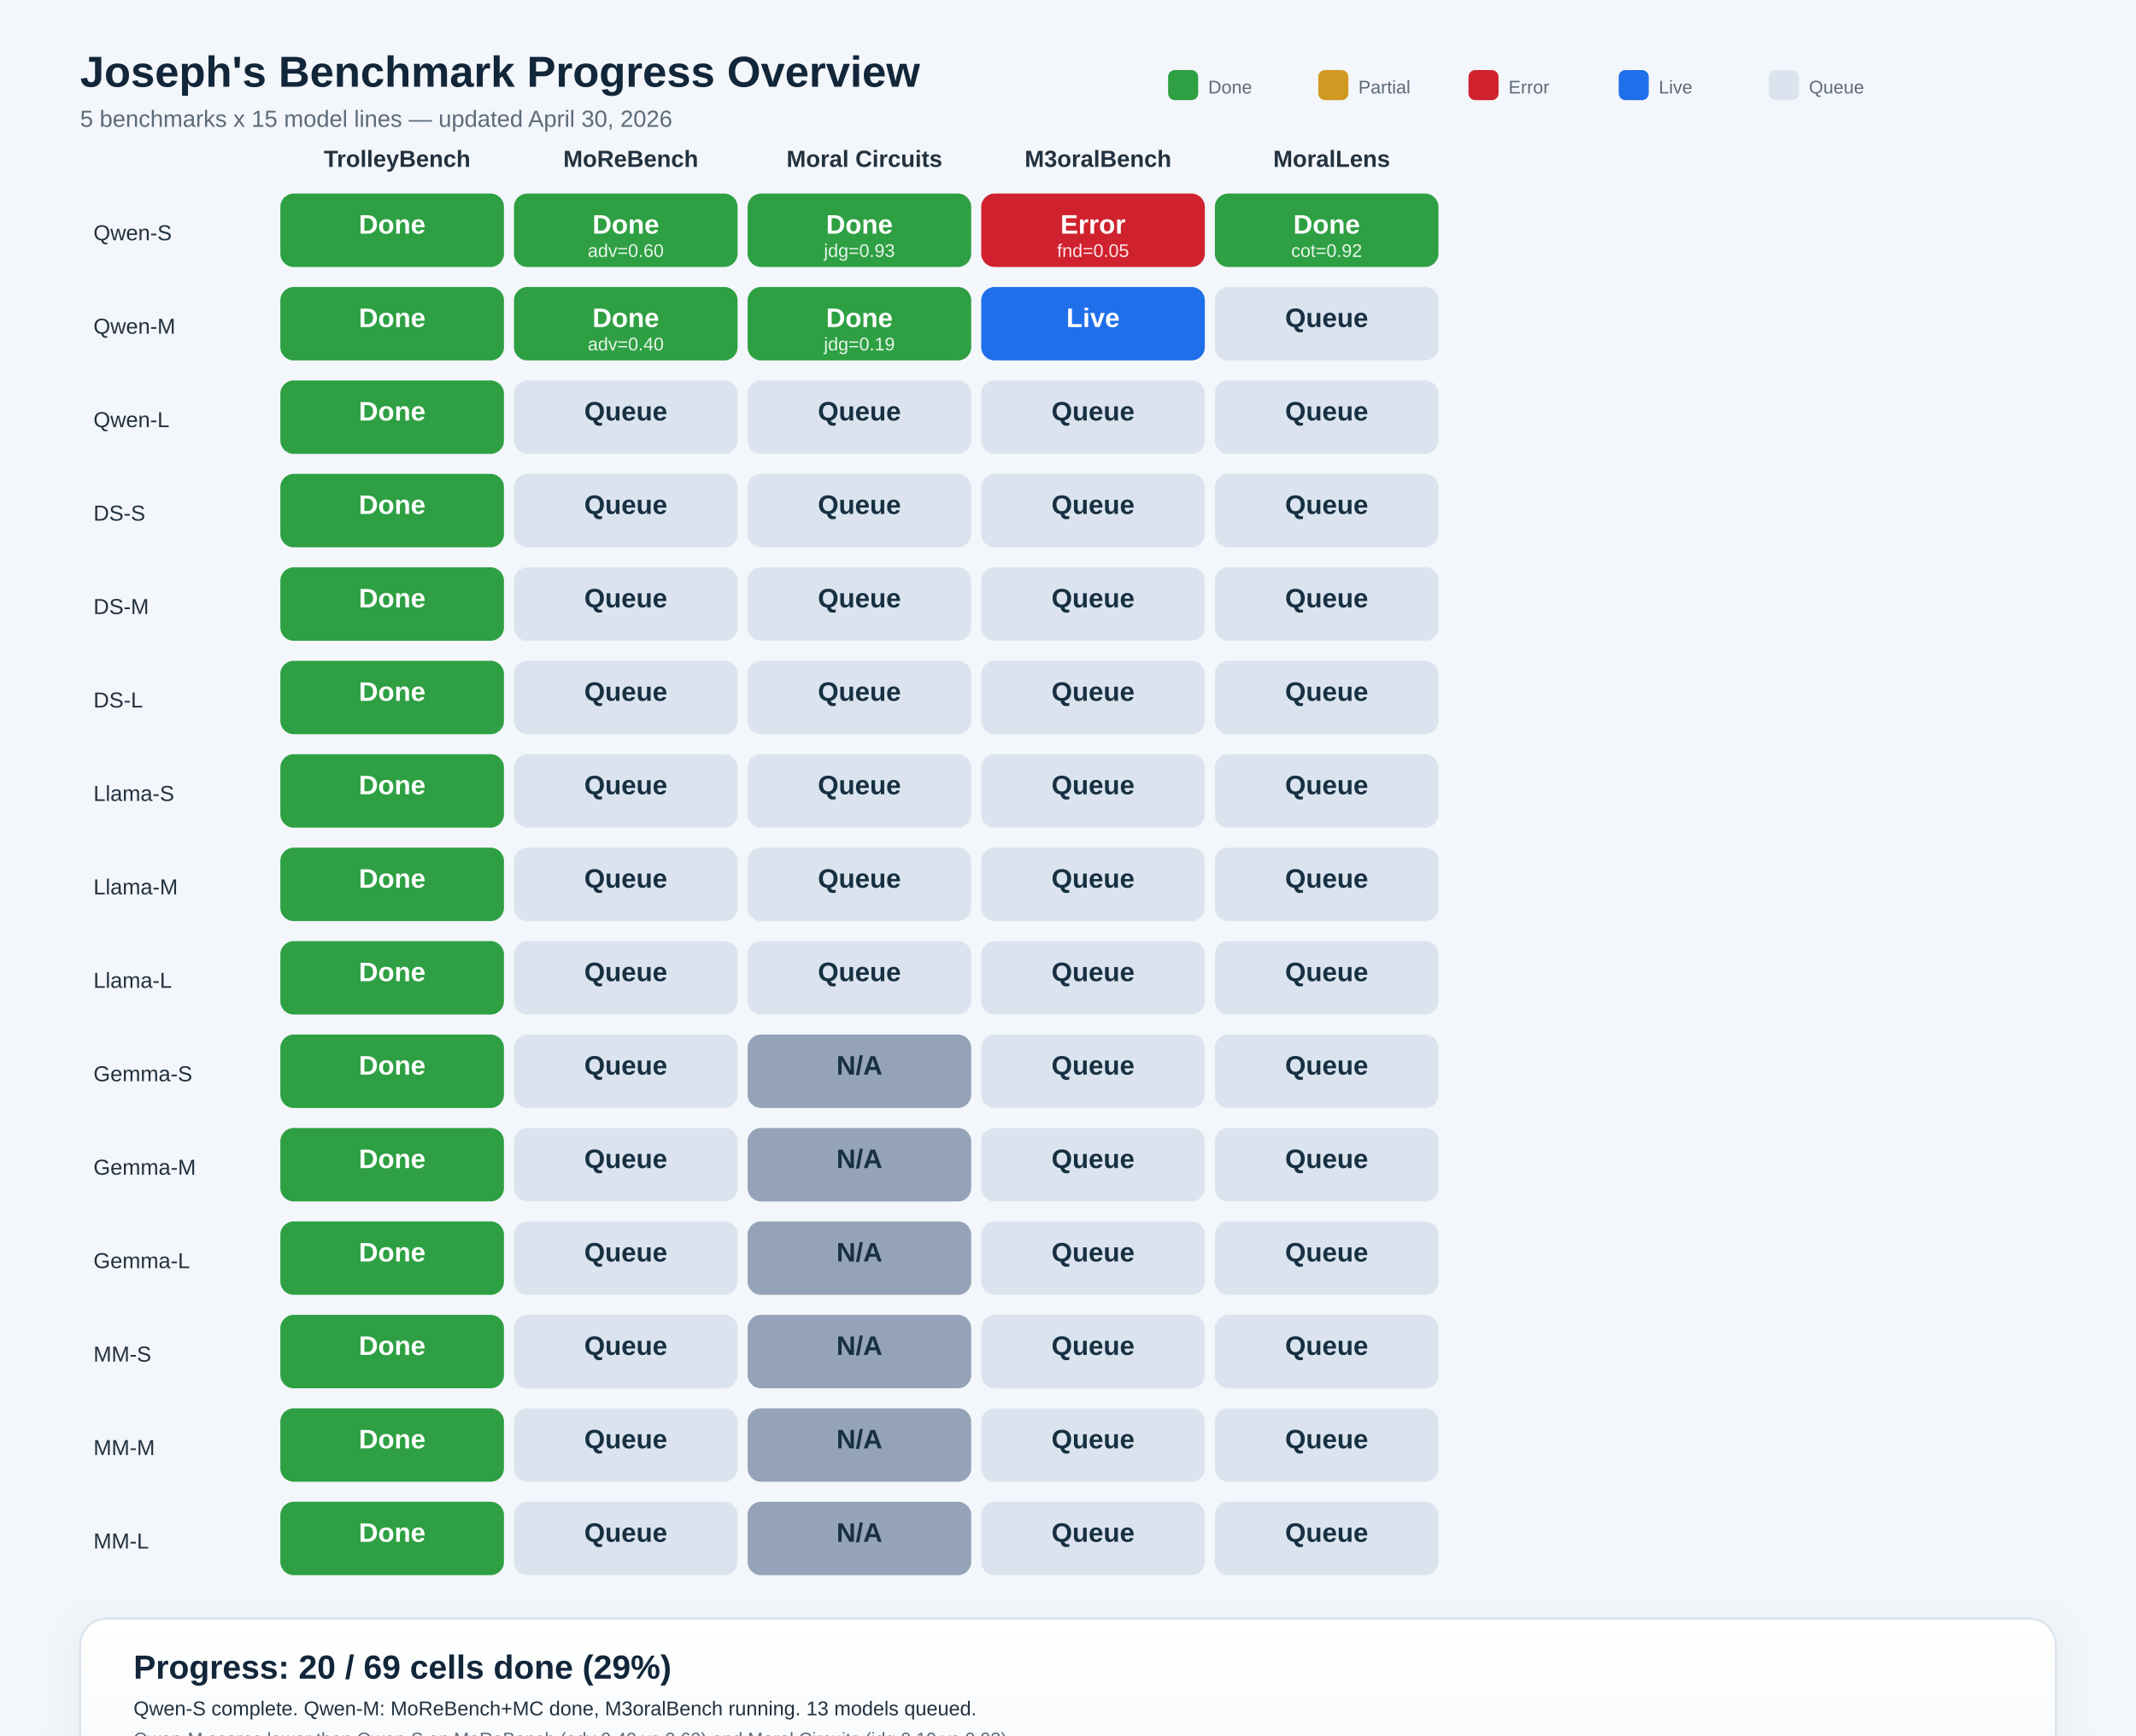
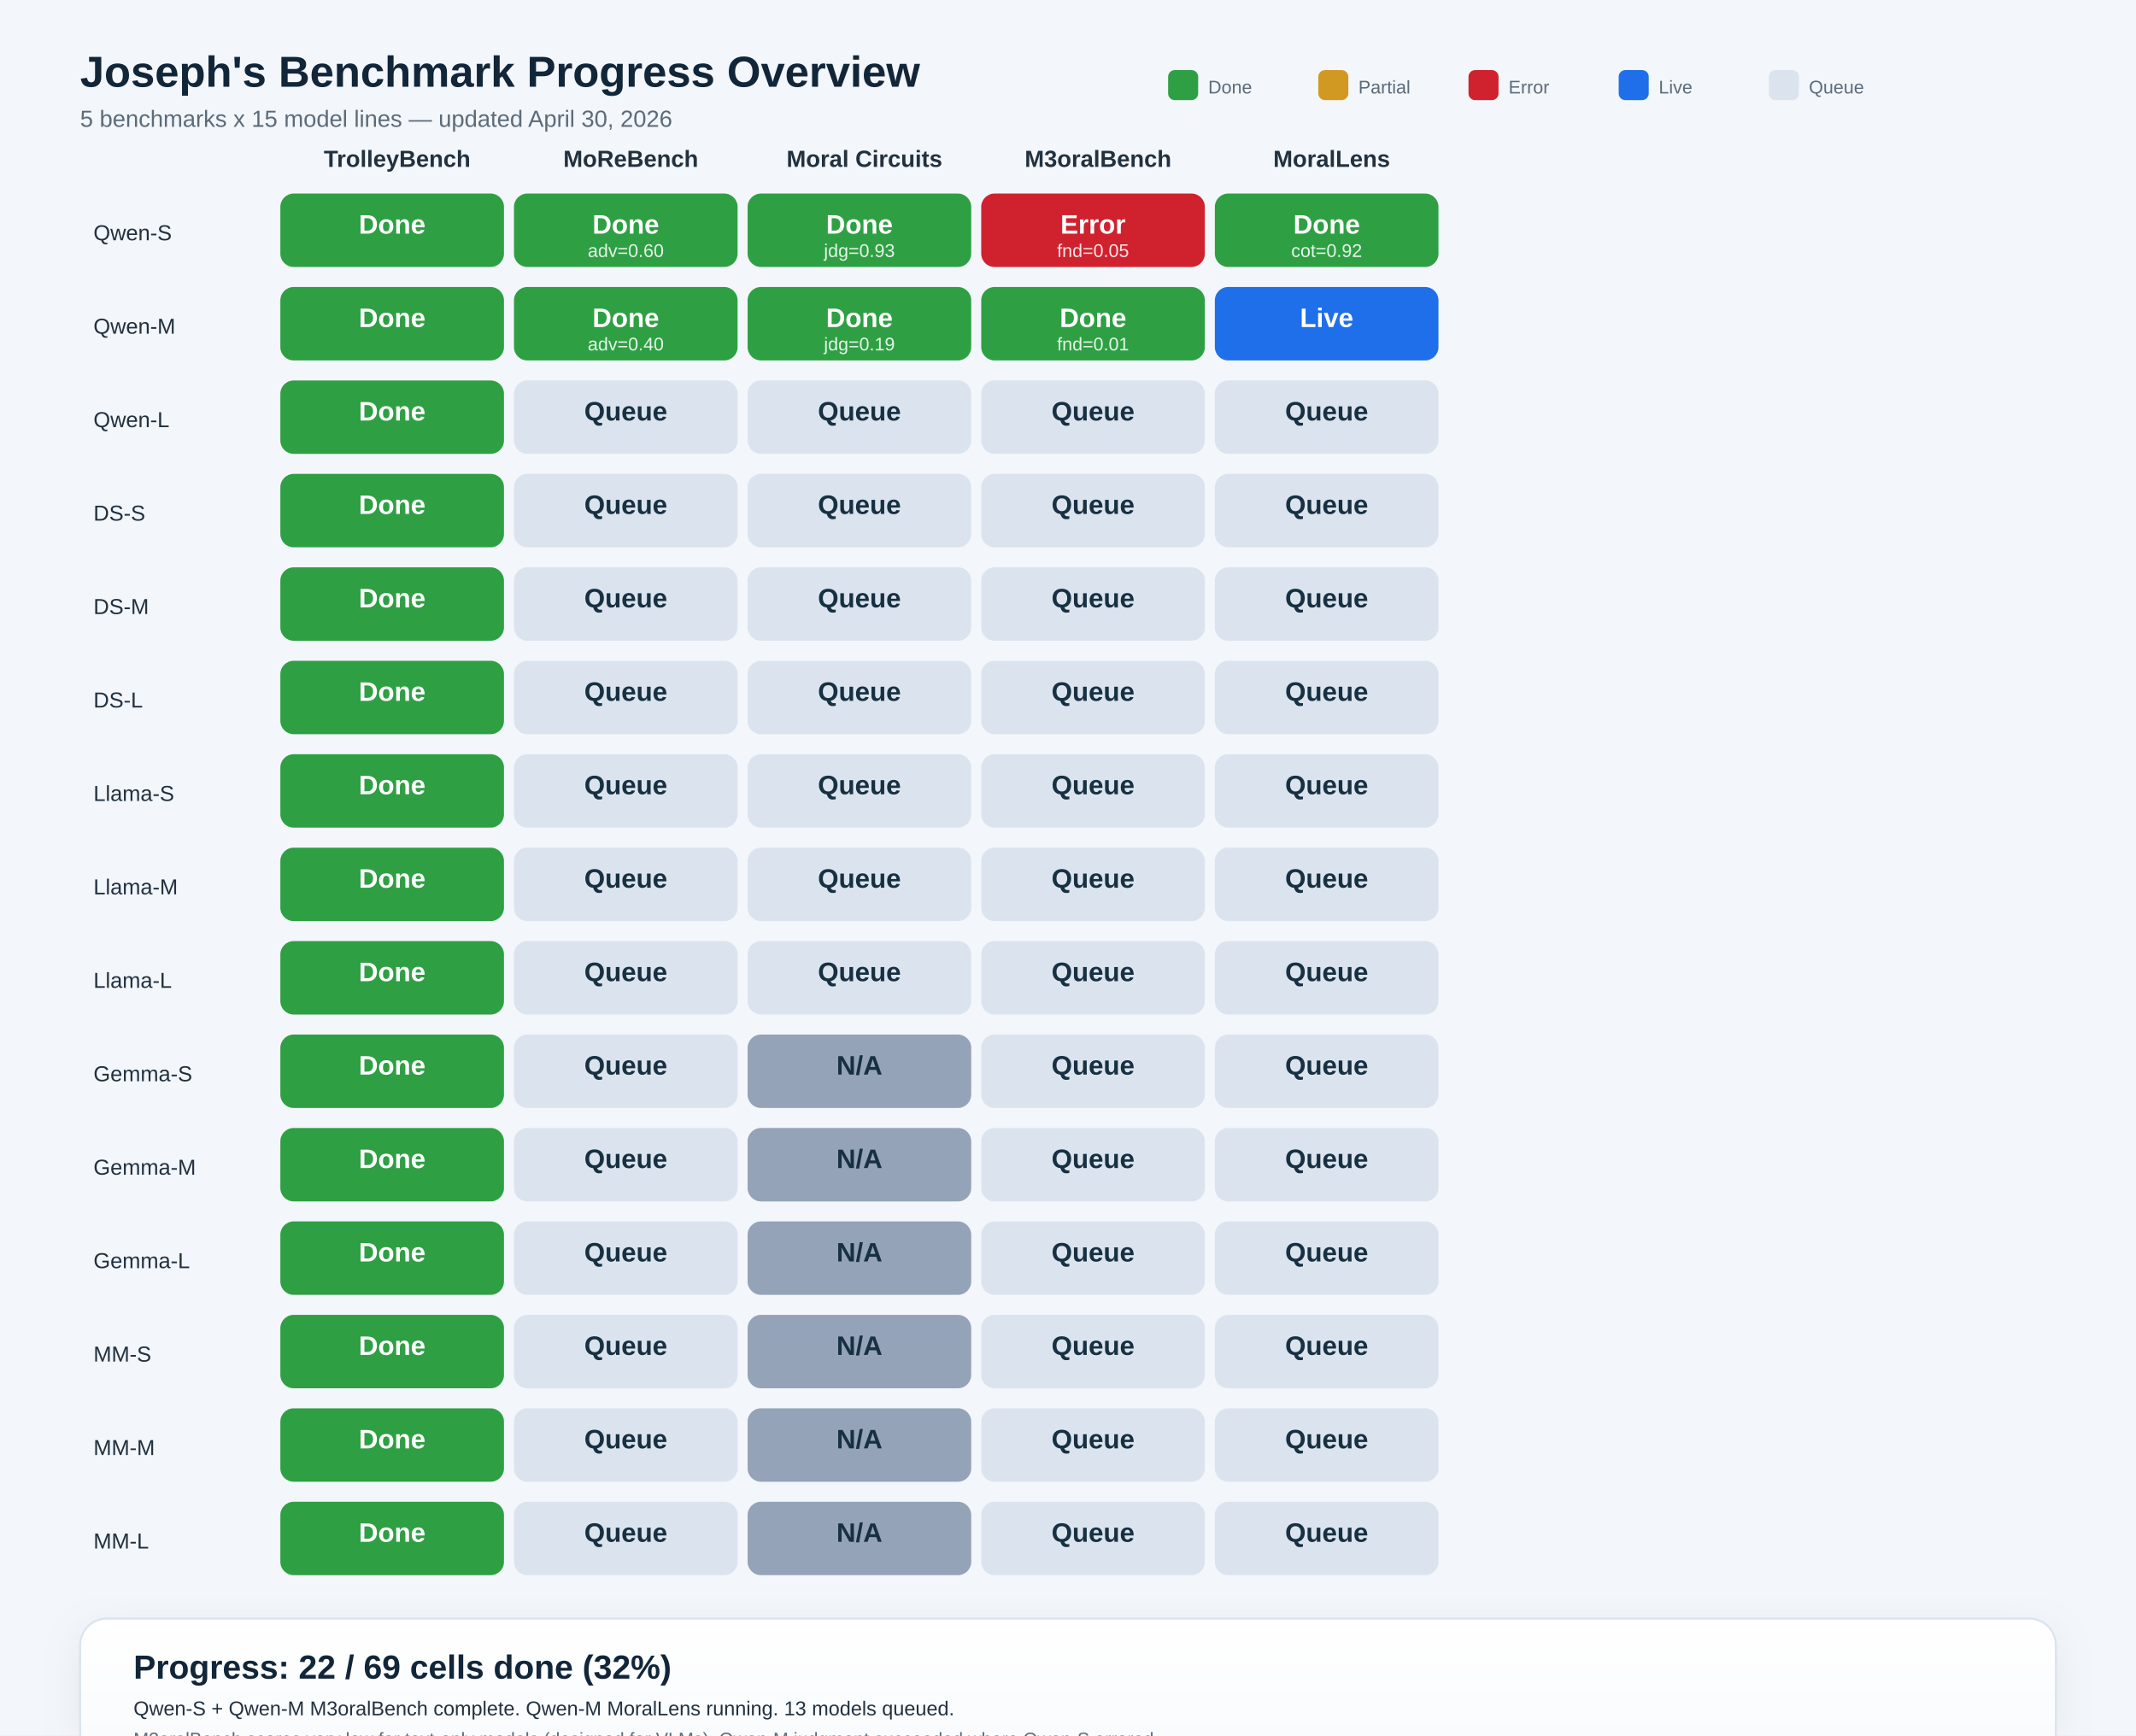
<svg xmlns="http://www.w3.org/2000/svg" width="1280" height="1040" viewBox="0 0 1280 1040" role="img">
  <defs>
    <linearGradient id="panelGradient" x1="0" x2="0" y1="0" y2="1">
      <stop offset="0%" stop-color="#ffffff" />
      <stop offset="100%" stop-color="#f8fafc" />
    </linearGradient>
    <pattern id="diagonalHatch" width="8" height="8" patternUnits="userSpaceOnUse" patternTransform="rotate(45)">
      <line x1="0" y1="0" x2="0" y2="8" stroke="#cdd6e1" stroke-width="3" />
    </pattern>
    <filter id="softShadow" x="-20%" y="-20%" width="140%" height="140%">
      <feDropShadow dx="0" dy="6" stdDeviation="10" flood-color="#9fb0c2" flood-opacity="0.18" />
    </filter>
    <style>
.canvas { fill: #f3f6fa; }
.title { font: 700 26px 'IBM Plex Sans', 'Helvetica Neue', Arial, sans-serif; fill: #12263a; }
.subtitle { font: 400 14px 'IBM Plex Sans', 'Helvetica Neue', Arial, sans-serif; fill: #5c6b7a; }
.axis { font: 600 14px 'IBM Plex Sans', 'Helvetica Neue', Arial, sans-serif; fill: #22313f; }
.label { font: 500 13px 'IBM Plex Sans', 'Helvetica Neue', Arial, sans-serif; fill: #22313f; }
.metric { font: 700 20px 'IBM Plex Sans', 'Helvetica Neue', Arial, sans-serif; fill: #12263a; }
.celltext { font: 700 16px 'IBM Plex Sans', 'Helvetica Neue', Arial, sans-serif; fill: #ffffff; }
.celltext-dark { font: 700 16px 'IBM Plex Sans', 'Helvetica Neue', Arial, sans-serif; fill: #173042; }
.cellsub { font: 500 11px 'IBM Plex Sans', 'Helvetica Neue', Arial, sans-serif; fill: rgba(255,255,255,0.88); }
.cellsub-dark { font: 600 11px 'IBM Plex Sans', 'Helvetica Neue', Arial, sans-serif; fill: #385062; }
.body { font: 500 12px 'IBM Plex Sans', 'Helvetica Neue', Arial, sans-serif; fill: #22313f; }
.small { font: 500 11px 'IBM Plex Sans', 'Helvetica Neue', Arial, sans-serif; fill: #5c6b7a; }
.tiny { font: 600 10px 'IBM Plex Sans', 'Helvetica Neue', Arial, sans-serif; fill: #6b7c8f; letter-spacing: 0.04em; }
.grid { fill: #ffffff; stroke: #d7dee6; stroke-width: 1.25; }
.panel { fill: url(#panelGradient); stroke: #dbe4ee; stroke-width: 1.25; filter: url(#softShadow); }
.subpanel { fill: #ffffff; stroke: #e2e8f0; stroke-width: 1; }
.legend-card { fill: #ffffff; stroke: #dbe4ee; stroke-width: 1; }
.guide { stroke: #d7dee6; stroke-width: 1; stroke-dasharray: 4 6; }
.baseline { stroke: #aab7c6; stroke-width: 1.1; }
.muted-cell { fill: #eef2f7; stroke: #d7dee6; stroke-width: 1; }
.muted-bar { fill: #ecf1f6; stroke: #d7dee6; stroke-width: 1; }
.outline { stroke: rgba(255,255,255,0.9); stroke-width: 1; }
</style>
  </defs>
  <rect class="canvas" width="1280" height="1040" rx="0" />
  <text class="title" x="48" y="52">Joseph's Benchmark Progress Overview</text>
  <text class="subtitle" x="48" y="76">5 benchmarks x 15 model lines — updated April 30, 2026</text>
  <rect x="700" y="42" width="18" height="18" rx="4" fill="#2ea043" />
  <text class="small" x="724" y="56">Done</text>
  <rect x="790" y="42" width="18" height="18" rx="4" fill="#d29922" />
  <text class="small" x="814" y="56">Partial</text>
  <rect x="880" y="42" width="18" height="18" rx="4" fill="#cf222e" />
  <text class="small" x="904" y="56">Error</text>
  <rect x="970" y="42" width="18" height="18" rx="4" fill="#1f6feb" />
  <text class="small" x="994" y="56">Live</text>
  <rect x="1060" y="42" width="18" height="18" rx="4" fill="#dbe4ee" />
  <text class="small" x="1084" y="56">Queue</text>
  <text class="axis" x="238" y="100" text-anchor="middle">TrolleyBench</text>
  <text class="axis" x="378" y="100" text-anchor="middle">MoReBench</text>
  <text class="axis" x="518" y="100" text-anchor="middle">Moral Circuits</text>
  <text class="axis" x="658" y="100" text-anchor="middle">M3oralBench</text>
  <text class="axis" x="798" y="100" text-anchor="middle">MoralLens</text>
  <text class="label" x="56" y="144">Qwen-S</text>
  <rect x="168" y="116" width="134" height="44" rx="8" fill="#2ea043" />
  <text class="celltext" x="235" y="140" text-anchor="middle">Done</text>
  <rect x="308" y="116" width="134" height="44" rx="8" fill="#2ea043" />
  <text class="celltext" x="375" y="140" text-anchor="middle">Done</text>
  <text class="cellsub" x="375" y="154" text-anchor="middle">adv=0.60</text>
  <rect x="448" y="116" width="134" height="44" rx="8" fill="#2ea043" />
  <text class="celltext" x="515" y="140" text-anchor="middle">Done</text>
  <text class="cellsub" x="515" y="154" text-anchor="middle">jdg=0.93</text>
  <rect x="588" y="116" width="134" height="44" rx="8" fill="#cf222e" />
  <text class="celltext" x="655" y="140" text-anchor="middle">Error</text>
  <text class="cellsub" x="655" y="154" text-anchor="middle">fnd=0.05</text>
  <rect x="728" y="116" width="134" height="44" rx="8" fill="#2ea043" />
  <text class="celltext" x="795" y="140" text-anchor="middle">Done</text>
  <text class="cellsub" x="795" y="154" text-anchor="middle">cot=0.92</text>
  <text class="label" x="56" y="200">Qwen-M</text>
  <rect x="168" y="172" width="134" height="44" rx="8" fill="#2ea043" />
  <text class="celltext" x="235" y="196" text-anchor="middle">Done</text>
  <rect x="308" y="172" width="134" height="44" rx="8" fill="#2ea043" />
  <text class="celltext" x="375" y="196" text-anchor="middle">Done</text>
  <text class="cellsub" x="375" y="210" text-anchor="middle">adv=0.40</text>
  <rect x="448" y="172" width="134" height="44" rx="8" fill="#2ea043" />
  <text class="celltext" x="515" y="196" text-anchor="middle">Done</text>
  <text class="cellsub" x="515" y="210" text-anchor="middle">jdg=0.19</text>
-   <rect x="588" y="172" width="134" height="44" rx="8" fill="#1f6feb" />
-   <text class="celltext" x="655" y="196" text-anchor="middle">Live</text>
-   <rect x="728" y="172" width="134" height="44" rx="8" fill="#dbe4ee" />
-   <text class="celltext-dark" x="795" y="196" text-anchor="middle">Queue</text>
+   <rect x="588" y="172" width="134" height="44" rx="8" fill="#2ea043" />
+   <text class="celltext" x="655" y="196" text-anchor="middle">Done</text>
+   <text class="cellsub" x="655" y="210" text-anchor="middle">fnd=0.01</text>
+   <rect x="728" y="172" width="134" height="44" rx="8" fill="#1f6feb" />
+   <text class="celltext" x="795" y="196" text-anchor="middle">Live</text>
  <text class="label" x="56" y="256">Qwen-L</text>
  <rect x="168" y="228" width="134" height="44" rx="8" fill="#2ea043" />
  <text class="celltext" x="235" y="252" text-anchor="middle">Done</text>
  <rect x="308" y="228" width="134" height="44" rx="8" fill="#dbe4ee" />
  <text class="celltext-dark" x="375" y="252" text-anchor="middle">Queue</text>
  <rect x="448" y="228" width="134" height="44" rx="8" fill="#dbe4ee" />
  <text class="celltext-dark" x="515" y="252" text-anchor="middle">Queue</text>
  <rect x="588" y="228" width="134" height="44" rx="8" fill="#dbe4ee" />
  <text class="celltext-dark" x="655" y="252" text-anchor="middle">Queue</text>
  <rect x="728" y="228" width="134" height="44" rx="8" fill="#dbe4ee" />
  <text class="celltext-dark" x="795" y="252" text-anchor="middle">Queue</text>
  <text class="label" x="56" y="312">DS-S</text>
  <rect x="168" y="284" width="134" height="44" rx="8" fill="#2ea043" />
  <text class="celltext" x="235" y="308" text-anchor="middle">Done</text>
  <rect x="308" y="284" width="134" height="44" rx="8" fill="#dbe4ee" />
  <text class="celltext-dark" x="375" y="308" text-anchor="middle">Queue</text>
  <rect x="448" y="284" width="134" height="44" rx="8" fill="#dbe4ee" />
  <text class="celltext-dark" x="515" y="308" text-anchor="middle">Queue</text>
  <rect x="588" y="284" width="134" height="44" rx="8" fill="#dbe4ee" />
  <text class="celltext-dark" x="655" y="308" text-anchor="middle">Queue</text>
  <rect x="728" y="284" width="134" height="44" rx="8" fill="#dbe4ee" />
  <text class="celltext-dark" x="795" y="308" text-anchor="middle">Queue</text>
  <text class="label" x="56" y="368">DS-M</text>
  <rect x="168" y="340" width="134" height="44" rx="8" fill="#2ea043" />
  <text class="celltext" x="235" y="364" text-anchor="middle">Done</text>
  <rect x="308" y="340" width="134" height="44" rx="8" fill="#dbe4ee" />
  <text class="celltext-dark" x="375" y="364" text-anchor="middle">Queue</text>
  <rect x="448" y="340" width="134" height="44" rx="8" fill="#dbe4ee" />
  <text class="celltext-dark" x="515" y="364" text-anchor="middle">Queue</text>
  <rect x="588" y="340" width="134" height="44" rx="8" fill="#dbe4ee" />
  <text class="celltext-dark" x="655" y="364" text-anchor="middle">Queue</text>
  <rect x="728" y="340" width="134" height="44" rx="8" fill="#dbe4ee" />
  <text class="celltext-dark" x="795" y="364" text-anchor="middle">Queue</text>
  <text class="label" x="56" y="424">DS-L</text>
  <rect x="168" y="396" width="134" height="44" rx="8" fill="#2ea043" />
  <text class="celltext" x="235" y="420" text-anchor="middle">Done</text>
  <rect x="308" y="396" width="134" height="44" rx="8" fill="#dbe4ee" />
  <text class="celltext-dark" x="375" y="420" text-anchor="middle">Queue</text>
  <rect x="448" y="396" width="134" height="44" rx="8" fill="#dbe4ee" />
  <text class="celltext-dark" x="515" y="420" text-anchor="middle">Queue</text>
  <rect x="588" y="396" width="134" height="44" rx="8" fill="#dbe4ee" />
  <text class="celltext-dark" x="655" y="420" text-anchor="middle">Queue</text>
  <rect x="728" y="396" width="134" height="44" rx="8" fill="#dbe4ee" />
  <text class="celltext-dark" x="795" y="420" text-anchor="middle">Queue</text>
  <text class="label" x="56" y="480">Llama-S</text>
  <rect x="168" y="452" width="134" height="44" rx="8" fill="#2ea043" />
  <text class="celltext" x="235" y="476" text-anchor="middle">Done</text>
  <rect x="308" y="452" width="134" height="44" rx="8" fill="#dbe4ee" />
  <text class="celltext-dark" x="375" y="476" text-anchor="middle">Queue</text>
  <rect x="448" y="452" width="134" height="44" rx="8" fill="#dbe4ee" />
  <text class="celltext-dark" x="515" y="476" text-anchor="middle">Queue</text>
  <rect x="588" y="452" width="134" height="44" rx="8" fill="#dbe4ee" />
  <text class="celltext-dark" x="655" y="476" text-anchor="middle">Queue</text>
  <rect x="728" y="452" width="134" height="44" rx="8" fill="#dbe4ee" />
  <text class="celltext-dark" x="795" y="476" text-anchor="middle">Queue</text>
  <text class="label" x="56" y="536">Llama-M</text>
  <rect x="168" y="508" width="134" height="44" rx="8" fill="#2ea043" />
  <text class="celltext" x="235" y="532" text-anchor="middle">Done</text>
  <rect x="308" y="508" width="134" height="44" rx="8" fill="#dbe4ee" />
  <text class="celltext-dark" x="375" y="532" text-anchor="middle">Queue</text>
  <rect x="448" y="508" width="134" height="44" rx="8" fill="#dbe4ee" />
  <text class="celltext-dark" x="515" y="532" text-anchor="middle">Queue</text>
  <rect x="588" y="508" width="134" height="44" rx="8" fill="#dbe4ee" />
  <text class="celltext-dark" x="655" y="532" text-anchor="middle">Queue</text>
  <rect x="728" y="508" width="134" height="44" rx="8" fill="#dbe4ee" />
  <text class="celltext-dark" x="795" y="532" text-anchor="middle">Queue</text>
  <text class="label" x="56" y="592">Llama-L</text>
  <rect x="168" y="564" width="134" height="44" rx="8" fill="#2ea043" />
  <text class="celltext" x="235" y="588" text-anchor="middle">Done</text>
  <rect x="308" y="564" width="134" height="44" rx="8" fill="#dbe4ee" />
  <text class="celltext-dark" x="375" y="588" text-anchor="middle">Queue</text>
  <rect x="448" y="564" width="134" height="44" rx="8" fill="#dbe4ee" />
  <text class="celltext-dark" x="515" y="588" text-anchor="middle">Queue</text>
  <rect x="588" y="564" width="134" height="44" rx="8" fill="#dbe4ee" />
  <text class="celltext-dark" x="655" y="588" text-anchor="middle">Queue</text>
  <rect x="728" y="564" width="134" height="44" rx="8" fill="#dbe4ee" />
  <text class="celltext-dark" x="795" y="588" text-anchor="middle">Queue</text>
  <text class="label" x="56" y="648">Gemma-S</text>
  <rect x="168" y="620" width="134" height="44" rx="8" fill="#2ea043" />
  <text class="celltext" x="235" y="644" text-anchor="middle">Done</text>
  <rect x="308" y="620" width="134" height="44" rx="8" fill="#dbe4ee" />
  <text class="celltext-dark" x="375" y="644" text-anchor="middle">Queue</text>
  <rect x="448" y="620" width="134" height="44" rx="8" fill="#94a3b8" />
  <text class="celltext-dark" x="515" y="644" text-anchor="middle">N/A</text>
  <rect x="588" y="620" width="134" height="44" rx="8" fill="#dbe4ee" />
  <text class="celltext-dark" x="655" y="644" text-anchor="middle">Queue</text>
  <rect x="728" y="620" width="134" height="44" rx="8" fill="#dbe4ee" />
  <text class="celltext-dark" x="795" y="644" text-anchor="middle">Queue</text>
  <text class="label" x="56" y="704">Gemma-M</text>
  <rect x="168" y="676" width="134" height="44" rx="8" fill="#2ea043" />
  <text class="celltext" x="235" y="700" text-anchor="middle">Done</text>
  <rect x="308" y="676" width="134" height="44" rx="8" fill="#dbe4ee" />
  <text class="celltext-dark" x="375" y="700" text-anchor="middle">Queue</text>
  <rect x="448" y="676" width="134" height="44" rx="8" fill="#94a3b8" />
  <text class="celltext-dark" x="515" y="700" text-anchor="middle">N/A</text>
  <rect x="588" y="676" width="134" height="44" rx="8" fill="#dbe4ee" />
  <text class="celltext-dark" x="655" y="700" text-anchor="middle">Queue</text>
  <rect x="728" y="676" width="134" height="44" rx="8" fill="#dbe4ee" />
  <text class="celltext-dark" x="795" y="700" text-anchor="middle">Queue</text>
  <text class="label" x="56" y="760">Gemma-L</text>
  <rect x="168" y="732" width="134" height="44" rx="8" fill="#2ea043" />
  <text class="celltext" x="235" y="756" text-anchor="middle">Done</text>
  <rect x="308" y="732" width="134" height="44" rx="8" fill="#dbe4ee" />
  <text class="celltext-dark" x="375" y="756" text-anchor="middle">Queue</text>
  <rect x="448" y="732" width="134" height="44" rx="8" fill="#94a3b8" />
  <text class="celltext-dark" x="515" y="756" text-anchor="middle">N/A</text>
  <rect x="588" y="732" width="134" height="44" rx="8" fill="#dbe4ee" />
  <text class="celltext-dark" x="655" y="756" text-anchor="middle">Queue</text>
  <rect x="728" y="732" width="134" height="44" rx="8" fill="#dbe4ee" />
  <text class="celltext-dark" x="795" y="756" text-anchor="middle">Queue</text>
  <text class="label" x="56" y="816">MM-S</text>
  <rect x="168" y="788" width="134" height="44" rx="8" fill="#2ea043" />
  <text class="celltext" x="235" y="812" text-anchor="middle">Done</text>
  <rect x="308" y="788" width="134" height="44" rx="8" fill="#dbe4ee" />
  <text class="celltext-dark" x="375" y="812" text-anchor="middle">Queue</text>
  <rect x="448" y="788" width="134" height="44" rx="8" fill="#94a3b8" />
  <text class="celltext-dark" x="515" y="812" text-anchor="middle">N/A</text>
  <rect x="588" y="788" width="134" height="44" rx="8" fill="#dbe4ee" />
  <text class="celltext-dark" x="655" y="812" text-anchor="middle">Queue</text>
  <rect x="728" y="788" width="134" height="44" rx="8" fill="#dbe4ee" />
  <text class="celltext-dark" x="795" y="812" text-anchor="middle">Queue</text>
  <text class="label" x="56" y="872">MM-M</text>
  <rect x="168" y="844" width="134" height="44" rx="8" fill="#2ea043" />
  <text class="celltext" x="235" y="868" text-anchor="middle">Done</text>
  <rect x="308" y="844" width="134" height="44" rx="8" fill="#dbe4ee" />
  <text class="celltext-dark" x="375" y="868" text-anchor="middle">Queue</text>
  <rect x="448" y="844" width="134" height="44" rx="8" fill="#94a3b8" />
  <text class="celltext-dark" x="515" y="868" text-anchor="middle">N/A</text>
  <rect x="588" y="844" width="134" height="44" rx="8" fill="#dbe4ee" />
  <text class="celltext-dark" x="655" y="868" text-anchor="middle">Queue</text>
  <rect x="728" y="844" width="134" height="44" rx="8" fill="#dbe4ee" />
  <text class="celltext-dark" x="795" y="868" text-anchor="middle">Queue</text>
  <text class="label" x="56" y="928">MM-L</text>
  <rect x="168" y="900" width="134" height="44" rx="8" fill="#2ea043" />
  <text class="celltext" x="235" y="924" text-anchor="middle">Done</text>
  <rect x="308" y="900" width="134" height="44" rx="8" fill="#dbe4ee" />
  <text class="celltext-dark" x="375" y="924" text-anchor="middle">Queue</text>
  <rect x="448" y="900" width="134" height="44" rx="8" fill="#94a3b8" />
  <text class="celltext-dark" x="515" y="924" text-anchor="middle">N/A</text>
  <rect x="588" y="900" width="134" height="44" rx="8" fill="#dbe4ee" />
  <text class="celltext-dark" x="655" y="924" text-anchor="middle">Queue</text>
  <rect x="728" y="900" width="134" height="44" rx="8" fill="#dbe4ee" />
  <text class="celltext-dark" x="795" y="924" text-anchor="middle">Queue</text>
  <rect class="panel" x="48" y="970" width="1184" height="90" rx="16" />
-   <text class="metric" x="80" y="1006">Progress: 20 / 69 cells done (29%)</text>
-   <text class="body" x="80" y="1028">Qwen-S complete. Qwen-M: MoReBench+MC done, M3oralBench running. 13 models queued.</text>
-   <text class="small" x="80" y="1046">Qwen-M scores lower than Qwen-S on MoReBench (adv 0.40 vs 0.60) and Moral Circuits (jdg 0.19 vs 0.93)</text>
+   <text class="metric" x="80" y="1006">Progress: 22 / 69 cells done (32%)</text>
+   <text class="body" x="80" y="1028">Qwen-S + Qwen-M M3oralBench complete. Qwen-M MoralLens running. 13 models queued.</text>
+   <text class="small" x="80" y="1046">M3oralBench scores very low for text-only models (designed for VLMs). Qwen-M judgment succeeded where Qwen-S errored.</text>
</svg>
